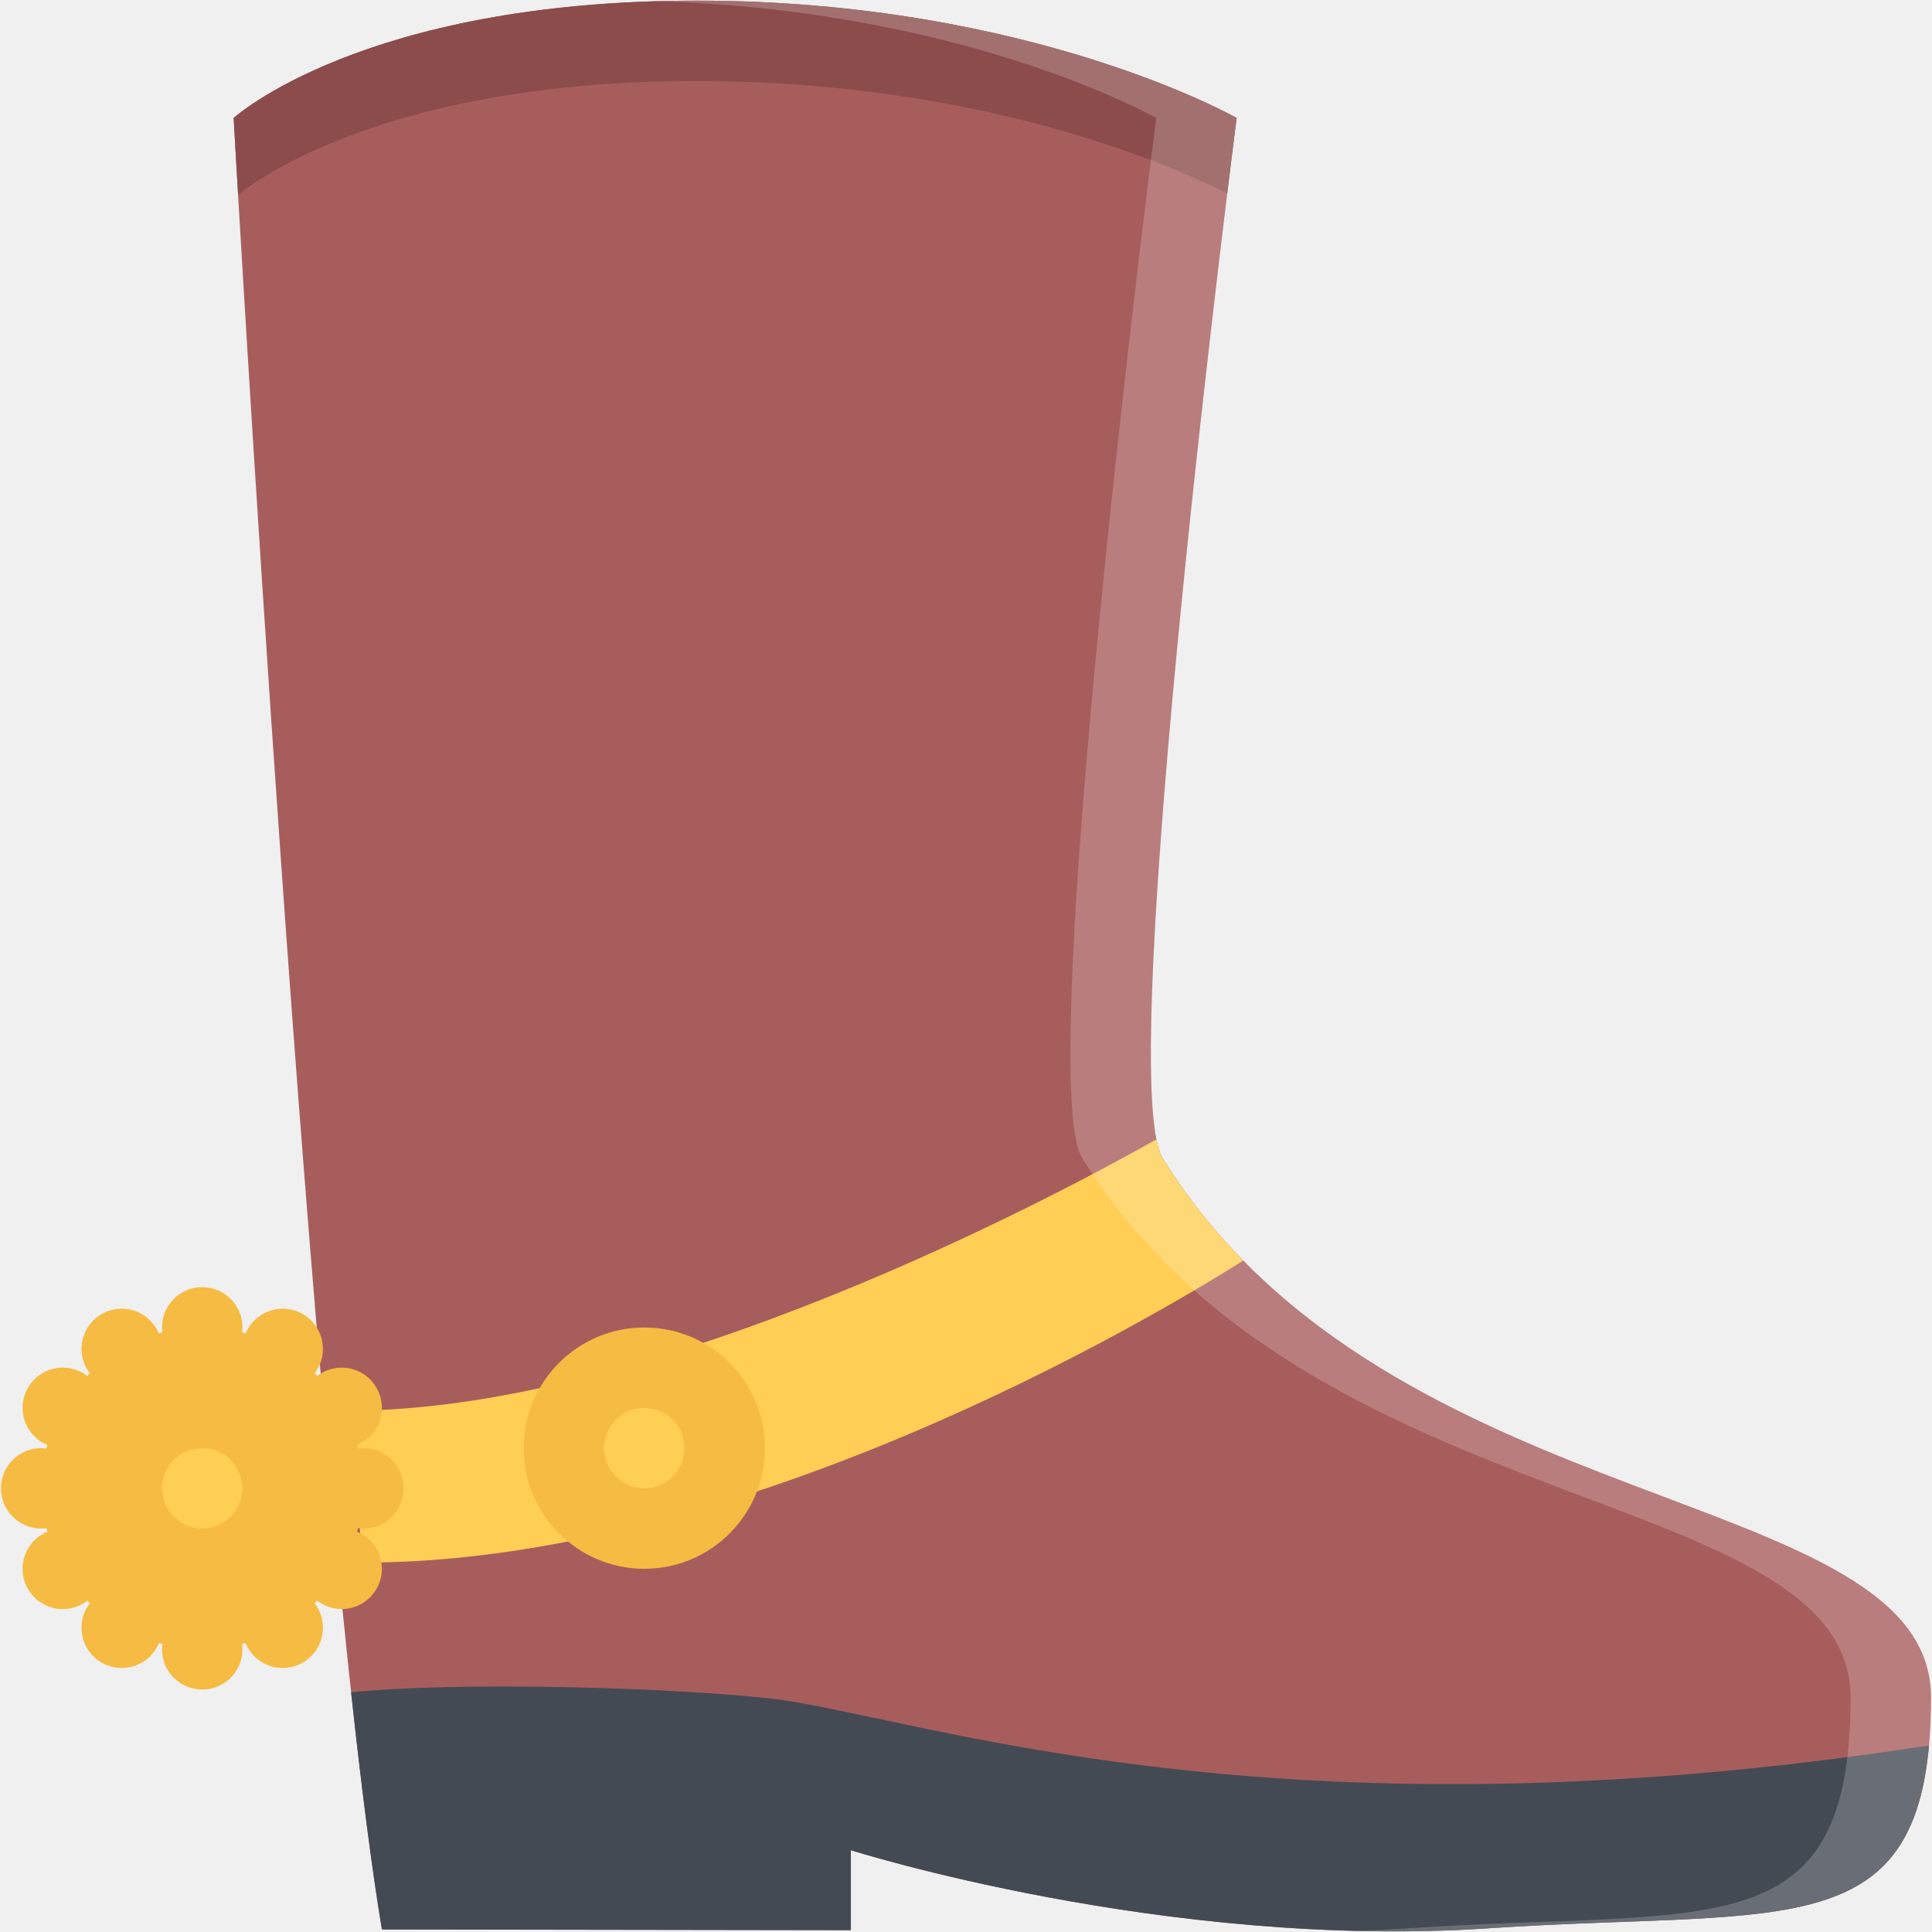
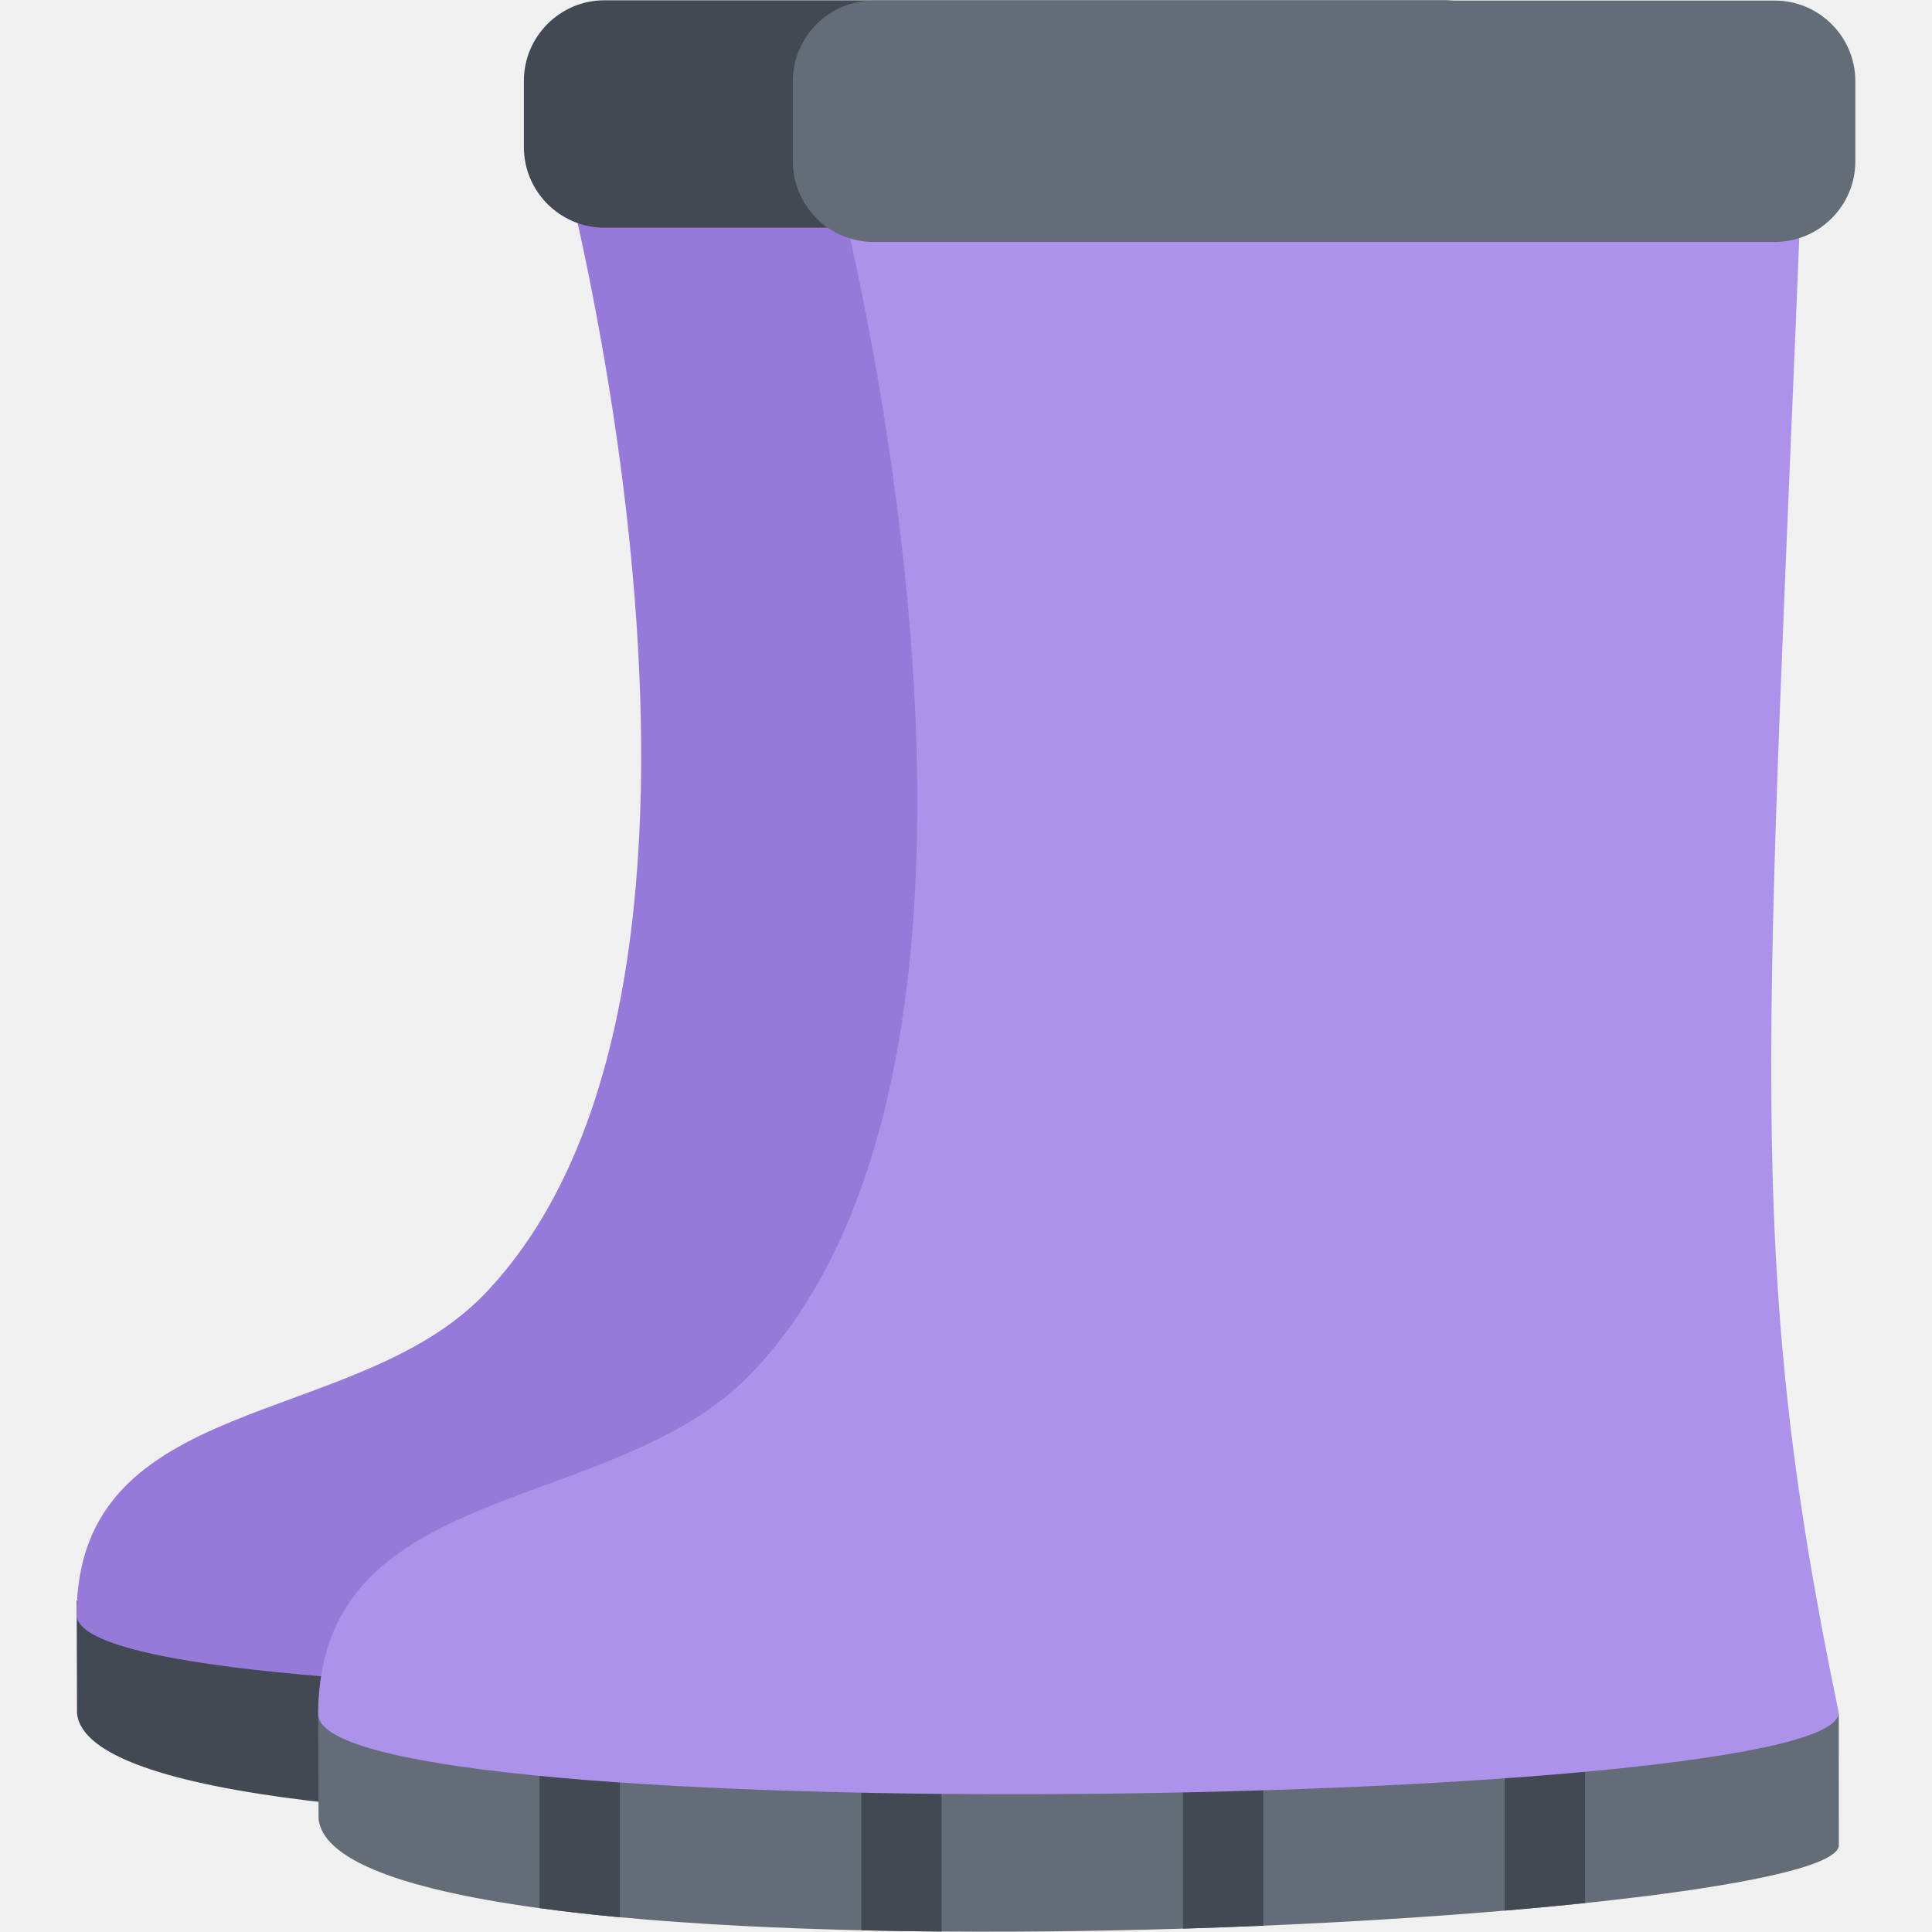
<svg xmlns="http://www.w3.org/2000/svg" class="icon" width="128px" height="128.00px" viewBox="0 0 1024 1024" version="1.1">
-   <path d="M616.184 613.718C589.95 571.246 655.44 62.542 655.44 62.542S546.448 0.334 369.186 0.334 123.842 62.542 123.842 62.542s40.88 732.624 78.574 960.104l248.56 0.374v-42.38s166.676 52.904 338.314 41.38c160.958-10.776 233.912 11.992 234.194-122.046 0.22-114.02-287.316-92.034-407.3-286.256z" fill="#A85D5D" />
-   <path d="M369.186 42.962c155.212 0 258.084 47.688 281.258 59.554 3.06-25.016 4.996-39.974 4.996-39.974S546.448 0.334 369.186 0.334 123.842 62.542 123.842 62.542s0.812 14.742 2.342 40.662c13.274-10.526 84.478-60.242 243.002-60.242z" fill="#8C4C4C" />
-   <path d="M616.184 613.718c-1.312-2.124-2.404-5.464-3.28-9.804-51.592 29.106-265.362 143.94-428.256 143.784l7.776 80.51c200.028 0 416.42-128.512 466.544-160.084-15.74-16.022-30.198-34.01-42.784-54.406z" fill="#FFCE54" />
-   <path d="M1022.392 925.114c-352.712 54.81-539.5-16.614-614.576-24.92-53.622-5.934-165.458-9.026-221.734-3.216 5.434 49.874 10.9 93.002 16.334 125.67l248.56 0.374V980.64s166.676 52.904 338.314 41.38c150.03-10.024 223.608 9.058 233.102-96.906z" fill="#434A54" />
-   <path d="M341.516 810.156c-23.516 0-42.628-19.114-42.628-42.628 0-23.484 19.112-42.598 42.628-42.598 23.486 0 42.628 19.114 42.628 42.598 0 23.514-19.144 42.628-42.628 42.628z" fill="#FFCE54" />
-   <path d="M341.516 703.6c-35.322 0-63.928 28.638-63.928 63.928 0 35.322 28.606 63.958 63.928 63.958 35.29 0 63.928-28.636 63.928-63.958 0-35.29-28.638-63.928-63.928-63.928z m0 85.258c-11.742 0-21.33-9.556-21.33-21.33 0-11.742 9.588-21.298 21.33-21.298s21.298 9.556 21.298 21.298c0 11.772-9.556 21.33-21.298 21.33zM192.518 810.156c11.774 0 21.33-9.526 21.33-21.298s-9.556-21.33-21.33-21.33c-0.906 0-1.812 0.094-2.716 0.218a32.6 32.6 0 0 0-0.532-1.904c0.842-0.376 1.686-0.75 2.466-1.218 10.212-5.872 13.71-18.894 7.808-29.106-5.872-10.182-18.924-13.68-29.106-7.808-0.78 0.468-1.53 1-2.248 1.532l-1.406-1.406c0.562-0.718 1.062-1.436 1.53-2.248 5.872-10.182 2.374-23.204-7.808-29.106-10.182-5.874-23.236-2.406-29.106 7.806a18.86 18.86 0 0 0-1.186 2.404 33.114 33.114 0 0 0-1.906-0.532 18.78 18.78 0 0 0 0.188-2.654c0-11.774-9.556-21.298-21.298-21.298-11.774 0-21.33 9.526-21.33 21.298 0 0.906 0.062 1.78 0.188 2.654-0.656 0.156-1.282 0.344-1.906 0.532a19.13 19.13 0 0 0-1.186-2.404c-5.872-10.182-18.926-13.68-29.106-7.806-10.182 5.902-13.678 18.924-7.808 29.106 0.468 0.812 0.968 1.53 1.53 2.248l-1.406 1.406a23.476 23.476 0 0 0-2.25-1.532c-10.18-5.872-23.236-2.374-29.106 7.808-5.902 10.21-2.404 23.234 7.808 29.106 0.782 0.468 1.624 0.844 2.468 1.218-0.188 0.624-0.376 1.248-0.532 1.904a20.07 20.07 0 0 0-2.716-0.218c-11.774 0-21.33 9.556-21.33 21.33s9.556 21.298 21.33 21.298a19.82 19.82 0 0 0 2.748-0.188c0.156 0.624 0.344 1.25 0.53 1.876-0.842 0.342-1.686 0.748-2.498 1.216-10.212 5.902-13.71 18.926-7.808 29.108 5.872 10.21 18.926 13.708 29.106 7.806a18.22 18.22 0 0 0 2.342-1.592c0.468 0.466 0.936 0.904 1.406 1.374-0.594 0.75-1.124 1.5-1.624 2.342-5.872 10.212-2.374 23.236 7.808 29.108 10.18 5.902 23.234 2.404 29.106-7.778 0.5-0.842 0.874-1.716 1.25-2.592 0.624 0.188 1.25 0.376 1.874 0.532-0.124 0.938-0.218 1.874-0.218 2.842 0 11.742 9.556 21.298 21.33 21.298 11.742 0 21.298-9.556 21.298-21.298 0-0.968-0.094-1.904-0.218-2.842 0.624-0.156 1.25-0.344 1.874-0.532 0.374 0.876 0.75 1.75 1.25 2.592 5.872 10.182 18.924 13.68 29.106 7.778 10.212-5.872 13.678-18.894 7.808-29.108-0.5-0.842-1.032-1.592-1.624-2.342 0.468-0.468 0.936-0.906 1.406-1.374 0.718 0.56 1.5 1.124 2.342 1.592 10.182 5.902 23.236 2.404 29.106-7.806 5.902-10.182 2.406-23.206-7.808-29.108a20.09 20.09 0 0 0-2.498-1.216c0.188-0.624 0.376-1.25 0.532-1.876 0.902 0.126 1.808 0.188 2.746 0.188z" fill="#F6BB42" />
-   <path d="M88.74 778.208c5.872-10.212 18.894-13.71 29.106-7.808 10.18 5.872 13.678 18.926 7.776 29.108-5.872 10.18-18.894 13.678-29.106 7.806-10.182-5.902-13.678-18.926-7.776-29.106z" fill="#FFCE54" />
-   <path d="M616.184 613.718C589.95 571.246 655.44 62.542 655.44 62.542S546.448 0.334 369.186 0.334c-7.246 0-14.304 0.124-21.206 0.312 164.582 4.684 264.83 61.898 264.83 61.898S547.32 571.248 573.554 613.72c119.984 194.22 407.52 172.234 407.3 286.256-0.25 134.04-73.234 111.272-234.194 122.046a775.94 775.94 0 0 1-29.262 1.374c23.578 0.594 47.688 0.25 71.89-1.374 160.958-10.776 233.912 11.992 234.194-122.046 0.222-114.022-287.314-92.036-407.298-286.258z" fill="#FFFFFF" opacity=".2" />
+   <path d="M702.574 679.072L96.182 775.856l-55.544 72.666 0.188 59.574c8.95 90.878 754.66 54.14 759.19 13.59l-0.032-66.042-97.41-176.572z" fill="#424953" />
+   <path d="M295.918 75.632s121.134 442.896-38.958 610.094c-68.962 72.01-216.324 51.672-216.324 170.198 0 59.484 769.28 47.206 759.158-1.592-47.612-229.244-35.616-329.292-18.056-771.31 3.436-86.208-485.82-7.39-485.82-7.39z" fill="#967ADA" />
+   <path d="M765.648 0.156H320.316c-23.46 0-42.642 19.198-42.642 42.642v35.24c0 23.446 19.182 42.644 42.642 42.644h445.332c23.46 0 42.644-19.198 42.644-42.644v-35.24c0-23.444-19.182-42.642-42.644-42.642z" fill="#424953" />
+   <path d="M311.834 879.824h40.114v66.104h-40.114zM472.52 875.638h40.114v66.104H472.52zM633.22 865.704h40.112v66.134H633.22z" />
+   <path d="M871.148 720.842l-643.54 102.718-58.948 77.134 0.188 63.23c9.512 96.468 800.958 57.45 805.77 14.434l-0.032-70.106-103.438-187.41z" fill="#646C77" />
+   <path d="M285.952 1011.346c13.372 1.844 27.602 3.438 42.566 4.844V933.9h-42.566v77.446zM456.494 1023.092c14.012 0.312 28.208 0.532 42.564 0.656V933.9h-42.564v89.192zM669.584 1020.656v-91.192h-42.548v92.752c14.308-0.436 28.492-0.968 42.548-1.56zM840.124 1008.658v-89.722h-42.58v93.722c14.872-1.25 29.084-2.594 42.58-4z" fill="#424953" />
+   <path d="M439.592 80.412s128.554 470.042-41.346 647.488C325.048 804.346 168.66 782.76 168.66 908.564c0 63.106 816.454 50.11 805.708-1.718-50.546-243.27-37.8-349.486-19.184-818.592 3.656-91.488-515.592-7.842-515.592-7.842z" fill="#AC92EA" />
+   <path d="M983.364 85.584c0 23.446-19.182 42.642-42.612 42.642H462.868c-23.462 0-42.644-19.198-42.644-42.642V42.956c0-23.446 19.182-42.644 42.644-42.644h477.884c23.43 0 42.612 19.198 42.612 42.644v42.628z" fill="#646C77" />
</svg>
